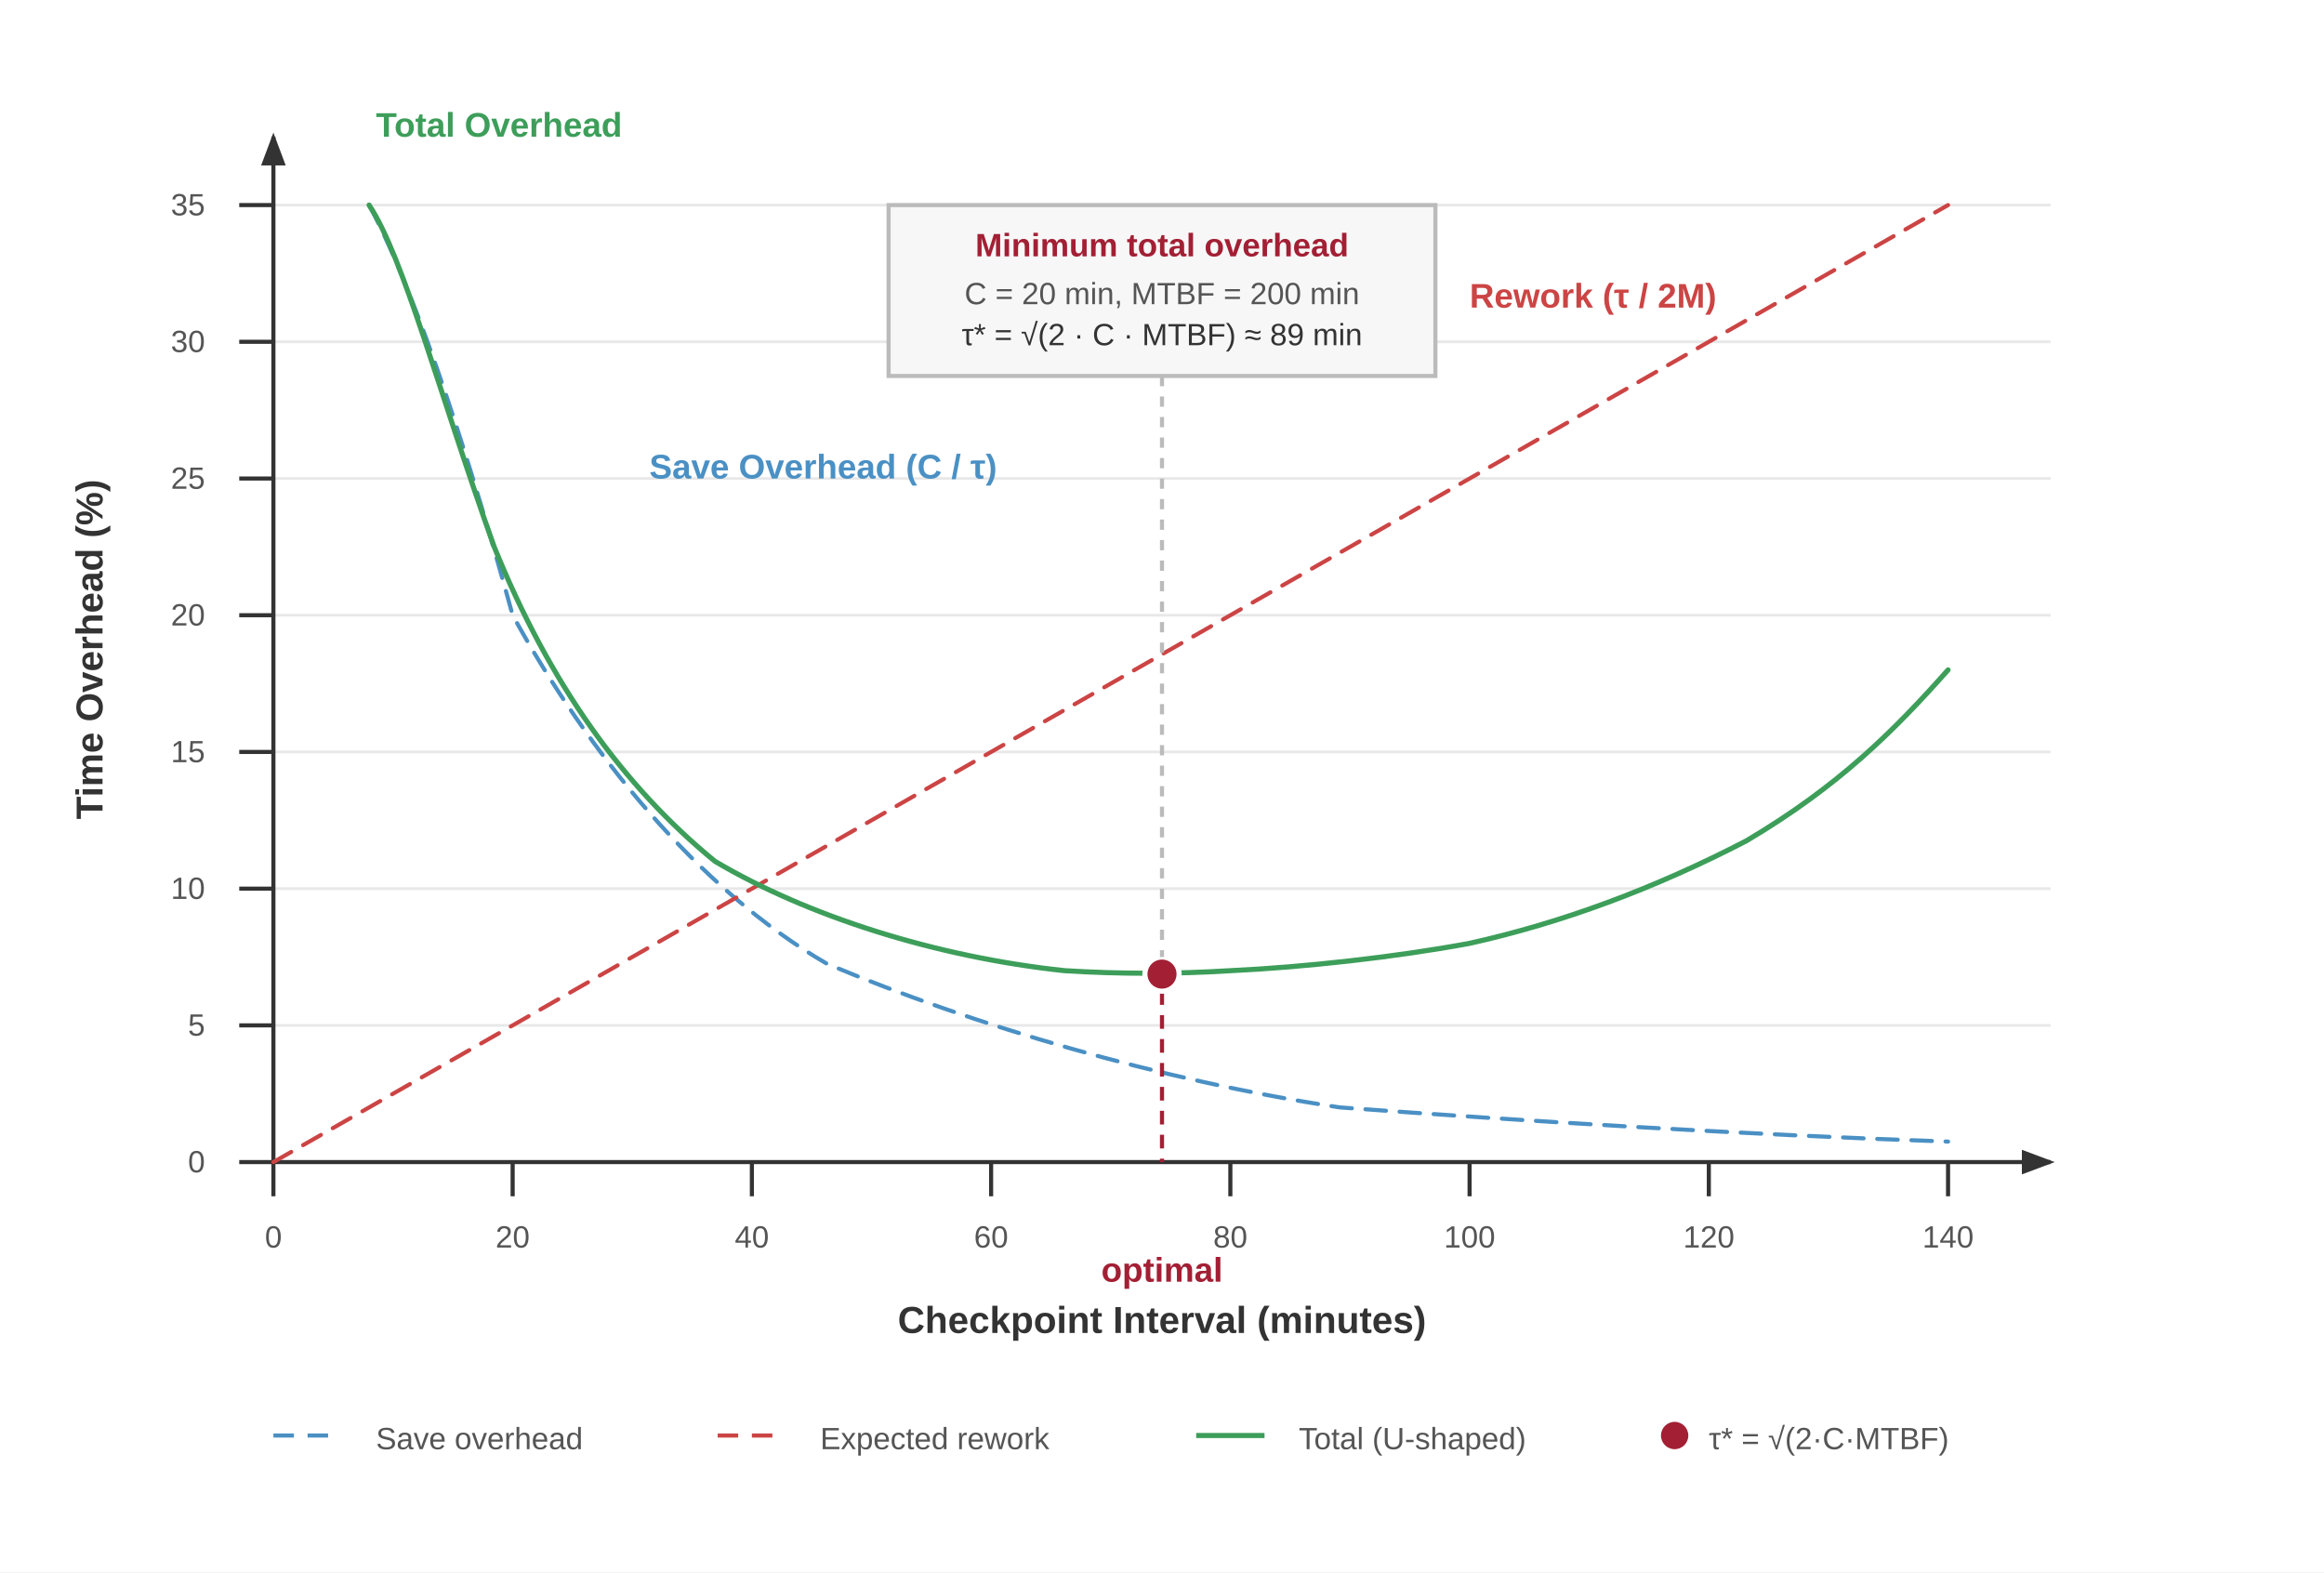
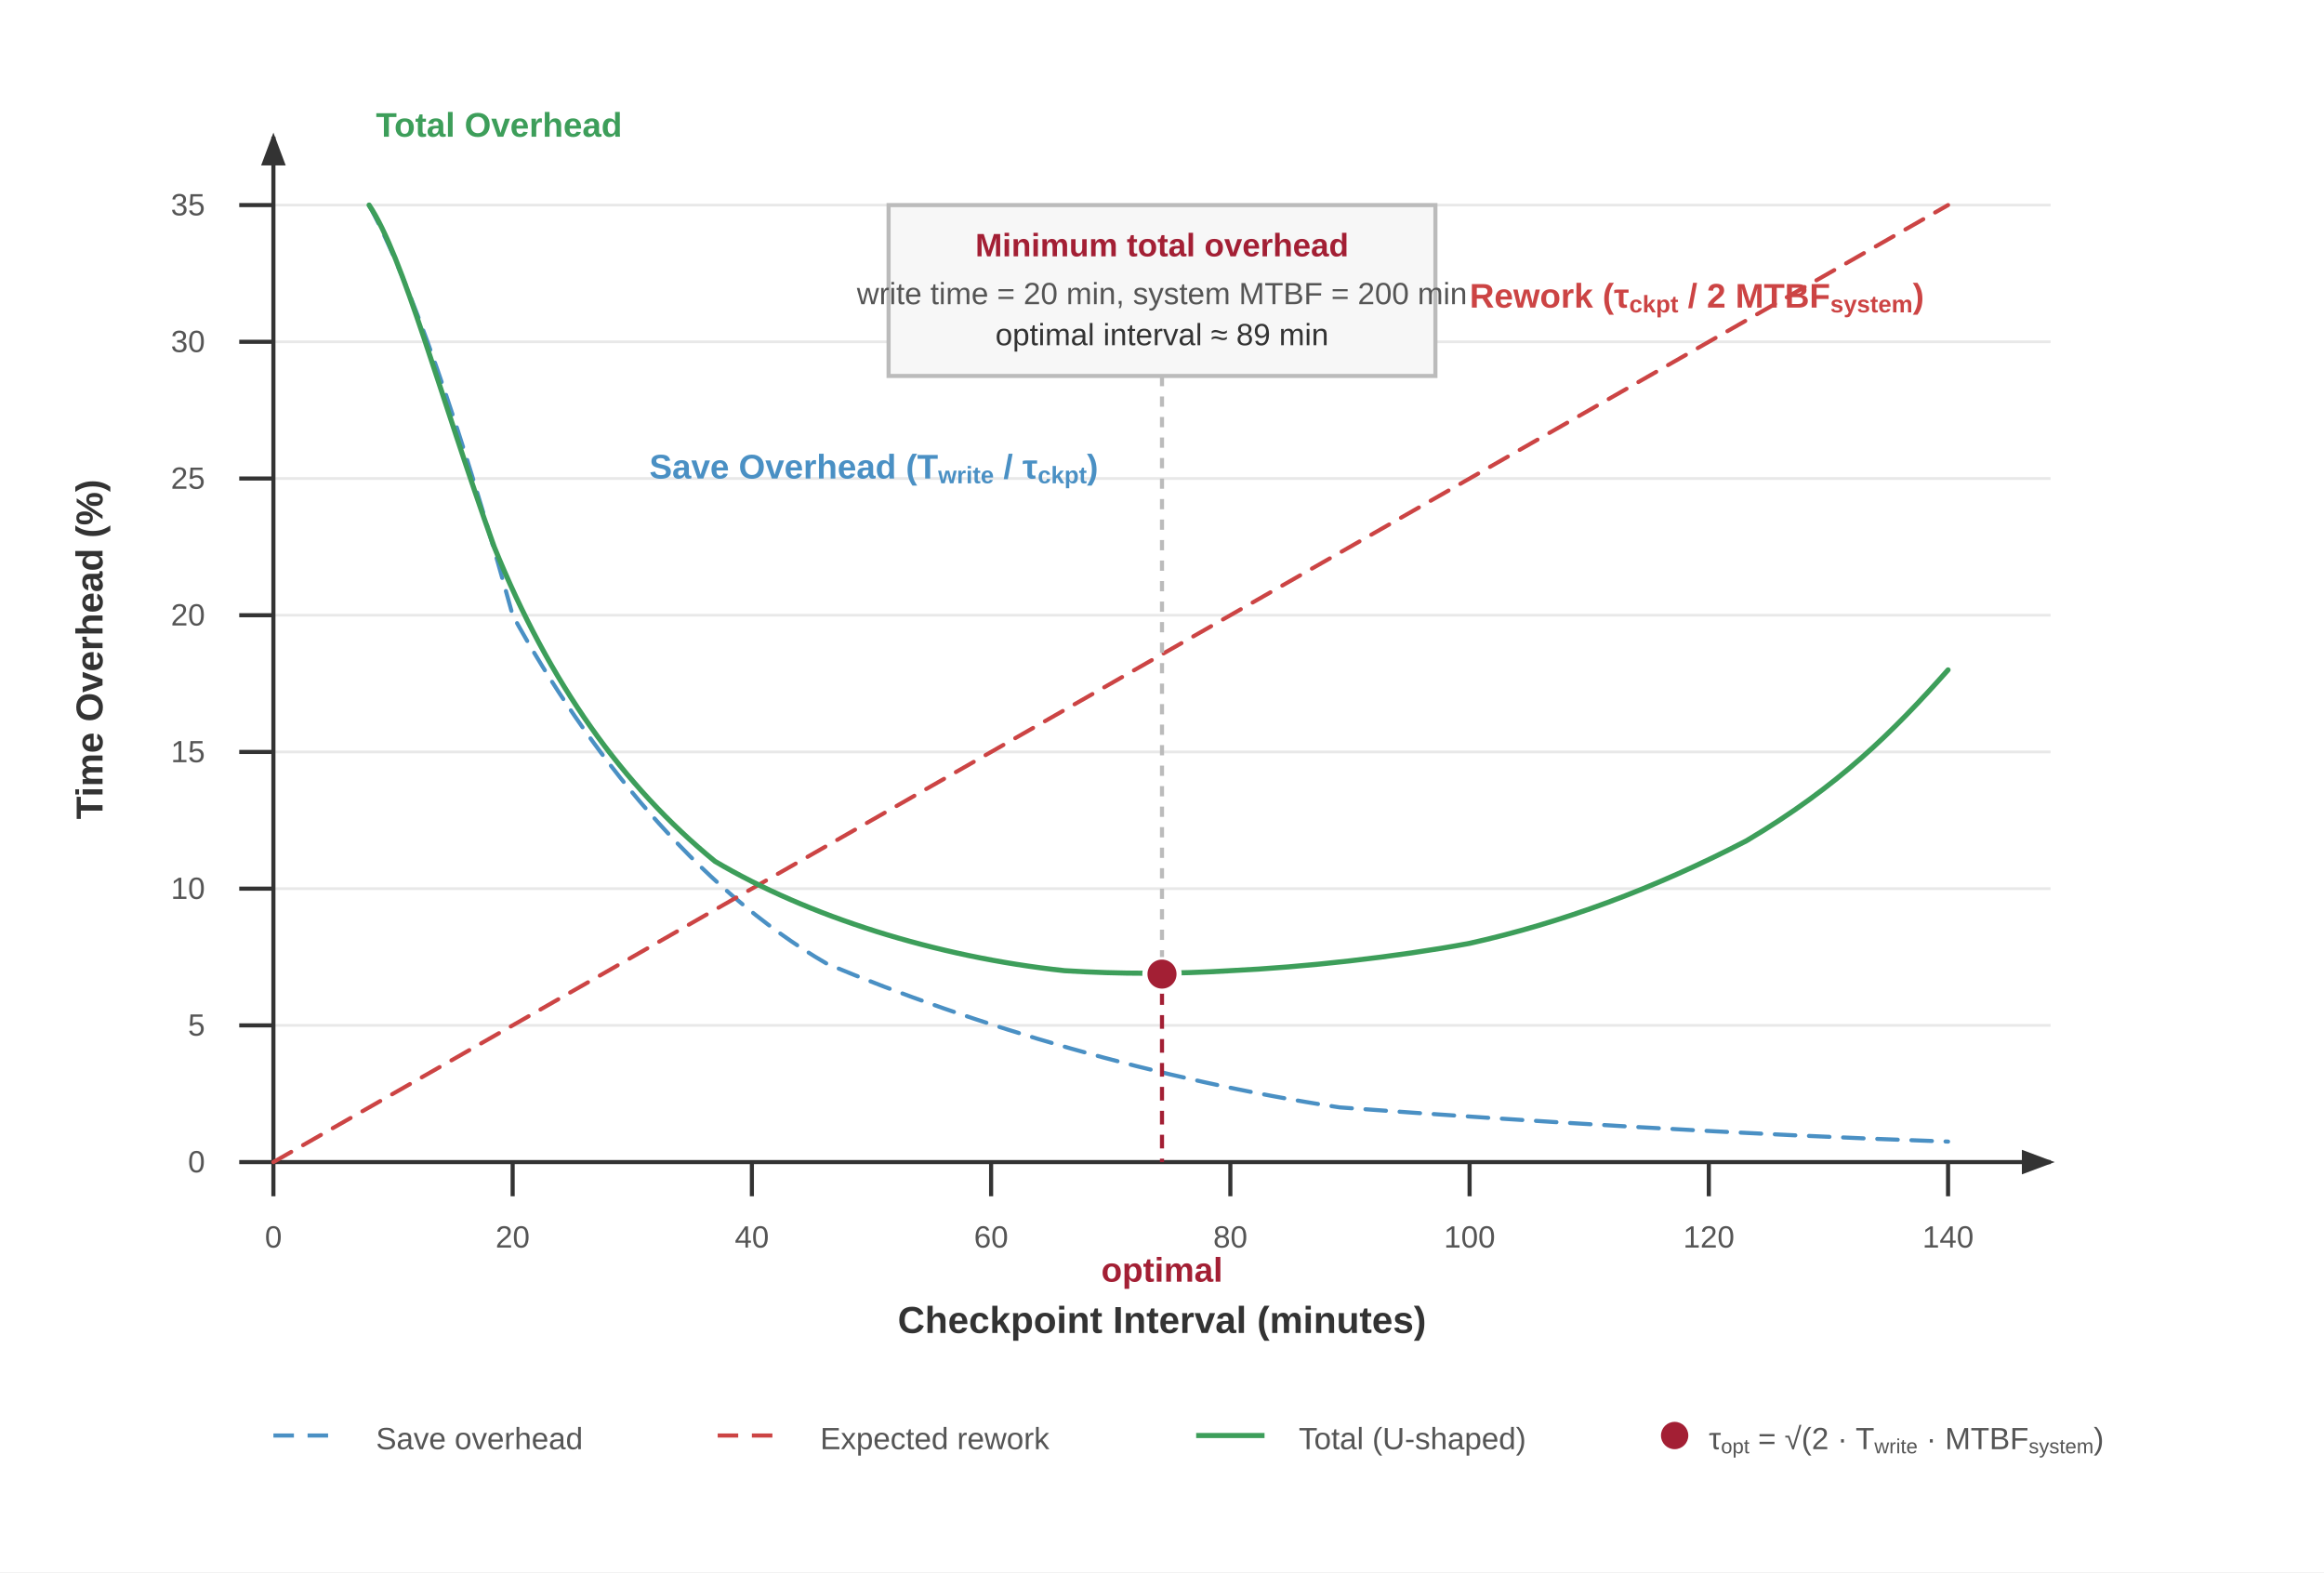
<svg xmlns="http://www.w3.org/2000/svg" font-family="Arial, Helvetica, sans-serif" viewBox="0 0 680 460">
  <rect width="680" height="460" fill="#fff" />
  <defs>
    <marker id="arrow" markerWidth="8" markerHeight="6" refX="7" refY="3" orient="auto">
      <path d="M0,0 L8,3 L0,6 Z" fill="#333" />
    </marker>
  </defs>
  <rect width="640" height="420" fill="#fff" />
  <g stroke="#e8e8e8" stroke-width="0.8">
    <line x1="80" y1="60" x2="600" y2="60" />
    <line x1="80" y1="100" x2="600" y2="100" />
    <line x1="80" y1="140" x2="600" y2="140" />
    <line x1="80" y1="180" x2="600" y2="180" />
    <line x1="80" y1="220" x2="600" y2="220" />
    <line x1="80" y1="260" x2="600" y2="260" />
    <line x1="80" y1="300" x2="600" y2="300" />
    <line x1="80" y1="340" x2="600" y2="340" />
  </g>
  <line x1="80" y1="340" x2="600" y2="340" stroke="#333" stroke-width="1.2" marker-end="url(#arrow)" />
  <line x1="80" y1="350" x2="80" y2="40" stroke="#333" stroke-width="1.2" marker-end="url(#arrow)" />
  <text x="340" y="390" text-anchor="middle" font-size="11" font-weight="600" fill="#333">Checkpoint Interval (minutes)</text>
  <text x="30" y="190" text-anchor="middle" font-size="11" font-weight="600" fill="#333" transform="rotate(-90, 30, 190)">Time Overhead (%)</text>
  <text x="60" y="343" text-anchor="end" font-size="9" fill="#555">0</text>
  <text x="60" y="303" text-anchor="end" font-size="9" fill="#555">5</text>
  <text x="60" y="263" text-anchor="end" font-size="9" fill="#555">10</text>
  <text x="60" y="223" text-anchor="end" font-size="9" fill="#555">15</text>
  <text x="60" y="183" text-anchor="end" font-size="9" fill="#555">20</text>
  <text x="60" y="143" text-anchor="end" font-size="9" fill="#555">25</text>
  <text x="60" y="103" text-anchor="end" font-size="9" fill="#555">30</text>
  <text x="60" y="63" text-anchor="end" font-size="9" fill="#555">35</text>
  <g stroke="#333" stroke-width="1.2">
    <line x1="70" y1="340" x2="80" y2="340" />
    <line x1="70" y1="300" x2="80" y2="300" />
    <line x1="70" y1="260" x2="80" y2="260" />
    <line x1="70" y1="220" x2="80" y2="220" />
    <line x1="70" y1="180" x2="80" y2="180" />
    <line x1="70" y1="140" x2="80" y2="140" />
    <line x1="70" y1="100" x2="80" y2="100" />
    <line x1="70" y1="60" x2="80" y2="60" />
  </g>
  <text x="80" y="365" text-anchor="middle" font-size="9" fill="#555">0</text>
  <text x="150" y="365" text-anchor="middle" font-size="9" fill="#555">20</text>
  <text x="220" y="365" text-anchor="middle" font-size="9" fill="#555">40</text>
  <text x="290" y="365" text-anchor="middle" font-size="9" fill="#555">60</text>
  <text x="360" y="365" text-anchor="middle" font-size="9" fill="#555">80</text>
  <text x="430" y="365" text-anchor="middle" font-size="9" fill="#555">100</text>
  <text x="500" y="365" text-anchor="middle" font-size="9" fill="#555">120</text>
  <text x="570" y="365" text-anchor="middle" font-size="9" fill="#555">140</text>
  <g stroke="#333" stroke-width="1.2">
    <line x1="150" y1="340" x2="150" y2="350" />
    <line x1="220" y1="340" x2="220" y2="350" />
    <line x1="290" y1="340" x2="290" y2="350" />
    <line x1="360" y1="340" x2="360" y2="350" />
    <line x1="430" y1="340" x2="430" y2="350" />
    <line x1="500" y1="340" x2="500" y2="350" />
    <line x1="570" y1="340" x2="570" y2="350" />
  </g>
  <path d="M 108,60 C 123,88 139,140 150,180 C 172,220 204,260 242,282 C 285,300 339,316 392,324 C 446,328 511,332 570,334" fill="none" stroke="#4a90c4" stroke-width="1.2" stroke-dasharray="6,4" stroke-linecap="round" />
  <path d="M 80,340 L 150,300 L 220,260 L 290,220 L 360,180 L 430,140 L 500,100 L 570,60" fill="none" stroke="#c44" stroke-width="1.2" stroke-dasharray="6,4" stroke-linecap="round" />
  <path d="M 108,60 C 118,75 128.5,115 144.6,160 C 160.8,200 182.3,230 209.2,252 C 236.2,268 273.8,280 311.5,284 C 327.7,285 343.8,285 360,284 C 381.5,283 408.5,280 430,276 C 457,270 484,260 511,246 C 538,230 554,214 570,196" fill="none" stroke="#3d9e5a" stroke-width="1.5" stroke-linecap="round" />
  <line x1="340" y1="290" x2="340" y2="340" stroke="#a31f34" stroke-width="1.2" stroke-dasharray="4,3" />
  <circle cx="340" cy="285" r="5" fill="#a31f34" stroke="#fff" stroke-width="1.5" />
  <text x="340" y="375" text-anchor="middle" font-size="10" font-weight="700" fill="#a31f34">optimal</text>
  <rect x="260" y="60" width="160" height="50" fill="#f7f7f7" stroke="#bbb" stroke-width="1.2" />
  <text x="340" y="75" text-anchor="middle" font-size="9.5" font-weight="700" fill="#a31f34">Minimum total overhead</text>
-   <text x="340" y="89" text-anchor="middle" font-size="9" fill="#555">C = 20 min, MTBF = 200 min</text>
-   <text x="340" y="101" text-anchor="middle" font-size="9" fill="#333">τ* = √(2 · C · MTBF) ≈ 89 min</text>
+   <text x="340" y="89" text-anchor="middle" font-size="9" fill="#555">write time = 20 min, system MTBF = 200 min</text>
+   <text x="340" y="101" text-anchor="middle" font-size="9" fill="#333">optimal interval ≈ 89 min</text>
  <line x1="340" y1="110" x2="340" y2="280" stroke="#bbb" stroke-width="1.2" stroke-dasharray="3,3" />
-   <text x="190" y="140" text-anchor="start" font-size="10" font-weight="700" fill="#4a90c4">Save Overhead (C / τ)</text>
-   <text x="430" y="90" text-anchor="start" font-size="10" font-weight="700" fill="#c44">Rework (τ / 2M)</text>
+   <text x="190" y="140" text-anchor="start" font-size="10" font-weight="700" fill="#4a90c4">Save Overhead (T<tspan baseline-shift="sub" font-size="7">write</tspan> / τ<tspan baseline-shift="sub" font-size="7">ckpt</tspan>)</text>
+   <text x="430" y="90" text-anchor="start" font-size="10" font-weight="700" fill="#c44">Rework (τ<tspan baseline-shift="sub" font-size="7">ckpt</tspan> / 2 MTBF<tspan baseline-shift="sub" font-size="7">system</tspan>)</text>
  <text x="110" y="40" text-anchor="start" font-size="10" font-weight="700" fill="#3d9e5a">Total Overhead</text>
  <g transform="translate(80, 420)">
    <line x1="0" y1="0" x2="20" y2="0" stroke="#4a90c4" stroke-width="1.2" stroke-dasharray="6,4" />
    <text x="30" y="4" font-size="9" fill="#555">Save overhead</text>
    <line x1="130" y1="0" x2="150" y2="0" stroke="#c44" stroke-width="1.2" stroke-dasharray="6,4" />
    <text x="160" y="4" font-size="9" fill="#555">Expected rework</text>
    <line x1="270" y1="0" x2="290" y2="0" stroke="#3d9e5a" stroke-width="1.5" />
    <text x="300" y="4" font-size="9" fill="#555">Total (U-shaped)</text>
    <circle cx="410" cy="0" r="4" fill="#a31f34" />
-     <text x="420" y="4" font-size="9" fill="#555">τ* = √(2·C·MTBF)</text>
+     <text x="420" y="4" font-size="9" fill="#555">τ<tspan baseline-shift="sub" font-size="6">opt</tspan> = √(2 · T<tspan baseline-shift="sub" font-size="6">write</tspan> · MTBF<tspan baseline-shift="sub" font-size="6">system</tspan>)</text>
  </g>
</svg>
